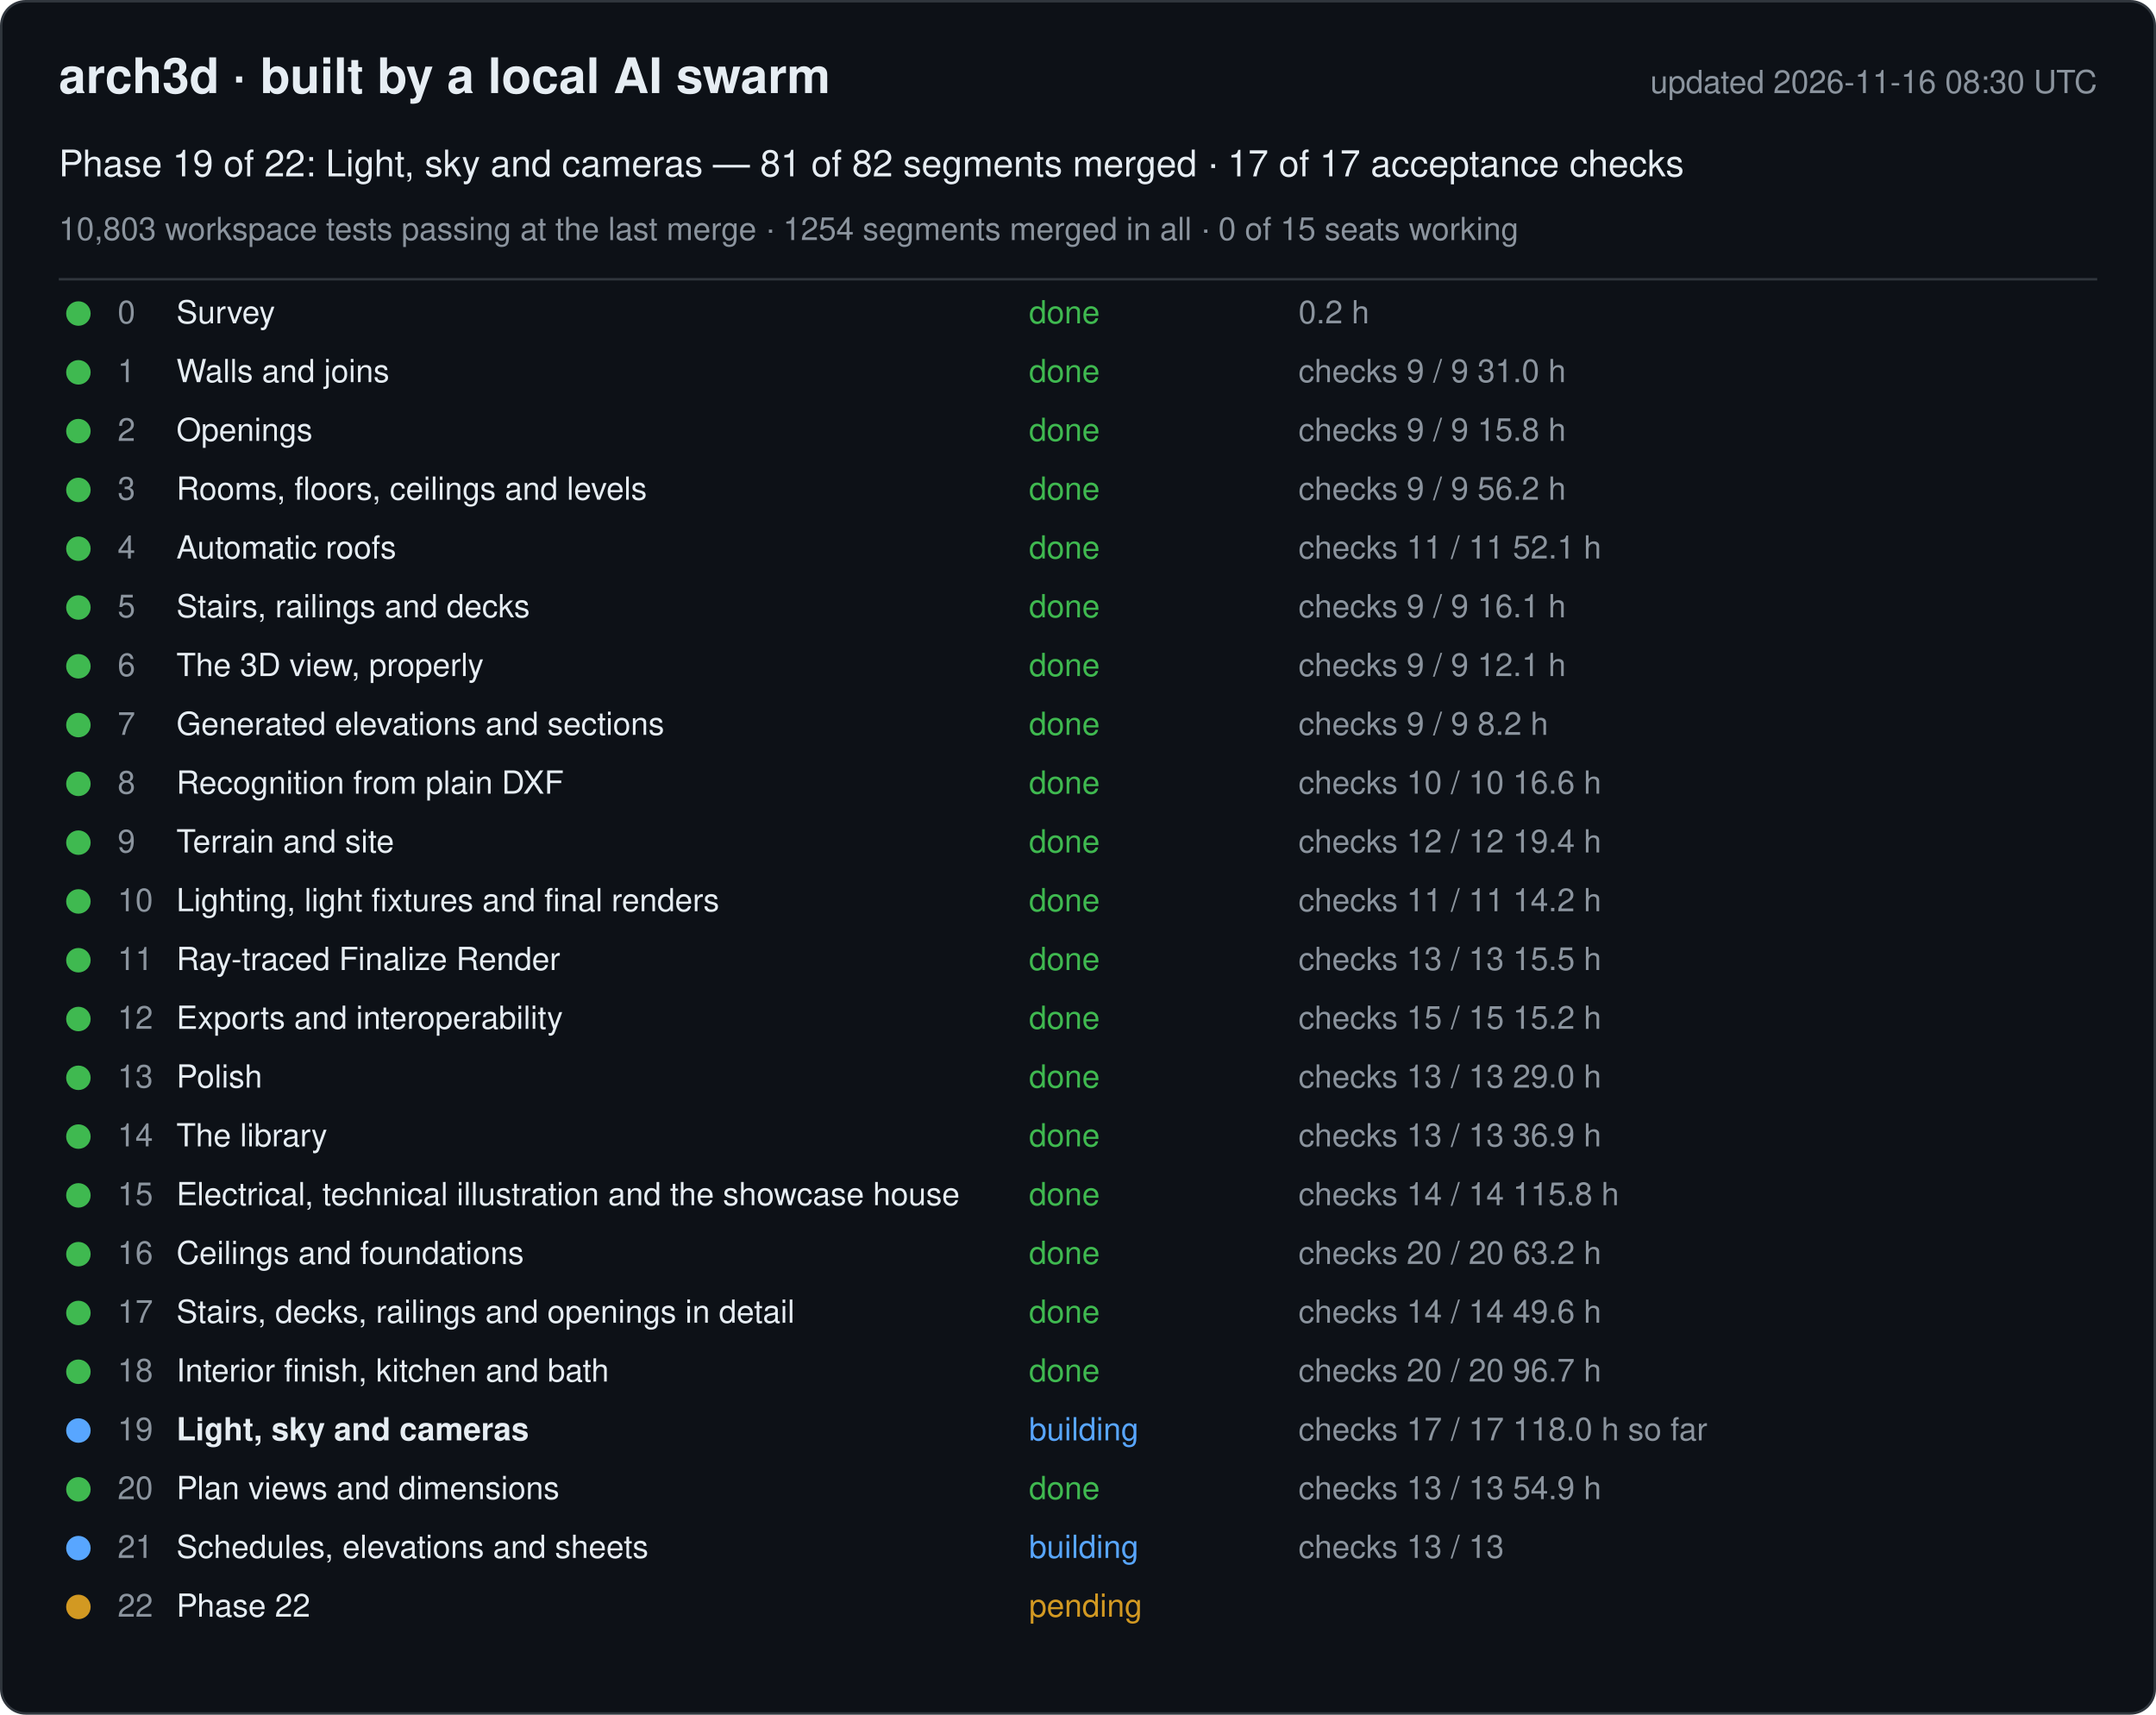
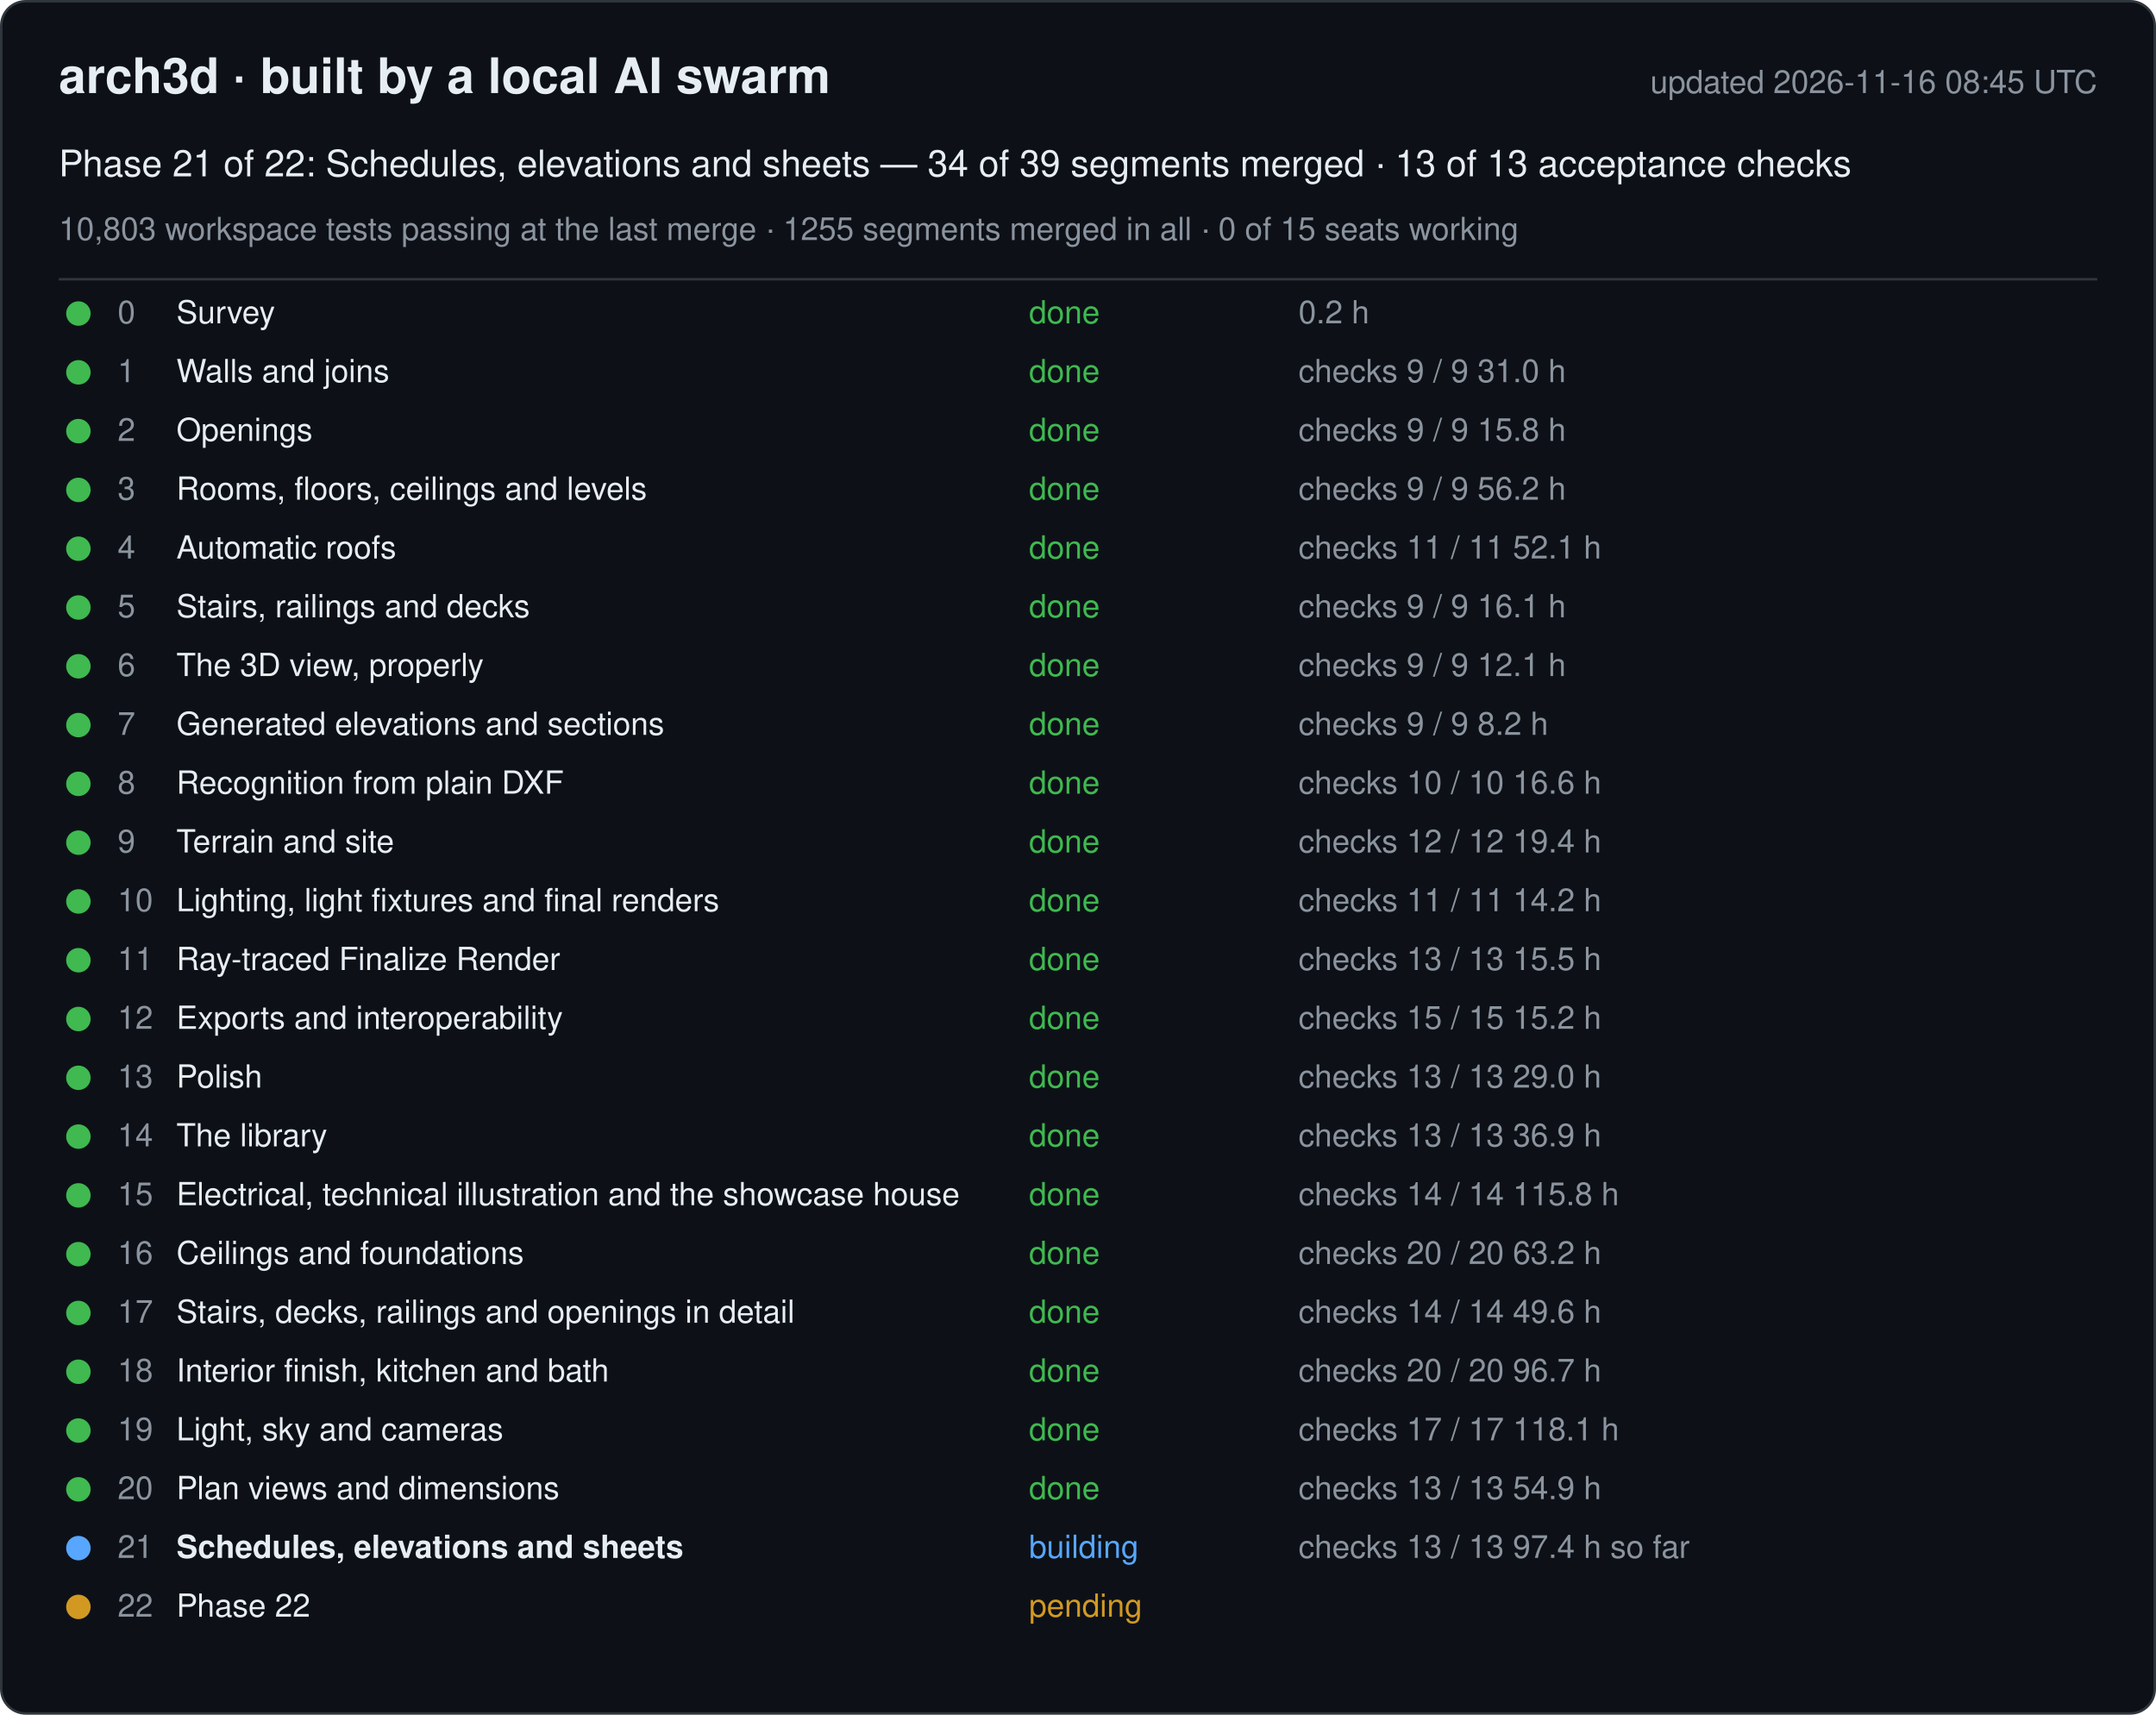
<svg xmlns="http://www.w3.org/2000/svg" width="880" height="700" viewBox="0 0 880 700" font-family="-apple-system, Segoe UI, Helvetica, Arial, sans-serif">
  <rect x="0.5" y="0.5" width="879" height="699" rx="10" fill="#0d1117" stroke="#30363d" />
  <text x="24" y="38" font-size="20" font-weight="600" fill="#e6edf3">arch3d · built by a local AI swarm</text>
-   <text x="856" y="38" font-size="13" fill="#8b949e" text-anchor="end">updated 2026-11-16 08:30 UTC</text>
-   <text x="24" y="72" font-size="15" fill="#e6edf3">Phase 19 of 22: Light, sky and cameras — 81 of 82 segments merged · 17 of 17 acceptance checks</text>
-   <text x="24" y="98" font-size="13" fill="#8b949e">10,803 workspace tests passing at the last merge · 1254 segments merged in all · 0 of 15 seats working</text>
+   <text x="856" y="38" font-size="13" fill="#8b949e" text-anchor="end">updated 2026-11-16 08:45 UTC</text>
+   <text x="24" y="72" font-size="15" fill="#e6edf3">Phase 21 of 22: Schedules, elevations and sheets — 34 of 39 segments merged · 13 of 13 acceptance checks</text>
+   <text x="24" y="98" font-size="13" fill="#8b949e">10,803 workspace tests passing at the last merge · 1255 segments merged in all · 0 of 15 seats working</text>
  <line x1="24" y1="114" x2="856" y2="114" stroke="#30363d" />
  <g data-phase="0">
    <circle cx="32" cy="128" r="5" fill="#3fb950" />
    <text x="48" y="132" font-size="13" fill="#8b949e">0</text>
    <text x="72" y="132" font-size="13" fill="#e6edf3">Survey</text>
    <text x="420" y="132" font-size="13" fill="#3fb950">done</text>
    <text x="530" y="132" font-size="13" fill="#8b949e">0.2 h</text>
  </g>
  <g data-phase="1">
    <circle cx="32" cy="152" r="5" fill="#3fb950" />
    <text x="48" y="156" font-size="13" fill="#8b949e">1</text>
    <text x="72" y="156" font-size="13" fill="#e6edf3">Walls and joins</text>
    <text x="420" y="156" font-size="13" fill="#3fb950">done</text>
    <text x="530" y="156" font-size="13" fill="#8b949e">checks 9 / 9   31.0 h</text>
  </g>
  <g data-phase="2">
    <circle cx="32" cy="176" r="5" fill="#3fb950" />
    <text x="48" y="180" font-size="13" fill="#8b949e">2</text>
    <text x="72" y="180" font-size="13" fill="#e6edf3">Openings</text>
    <text x="420" y="180" font-size="13" fill="#3fb950">done</text>
    <text x="530" y="180" font-size="13" fill="#8b949e">checks 9 / 9   15.8 h</text>
  </g>
  <g data-phase="3">
    <circle cx="32" cy="200" r="5" fill="#3fb950" />
    <text x="48" y="204" font-size="13" fill="#8b949e">3</text>
    <text x="72" y="204" font-size="13" fill="#e6edf3">Rooms, floors, ceilings and levels</text>
    <text x="420" y="204" font-size="13" fill="#3fb950">done</text>
    <text x="530" y="204" font-size="13" fill="#8b949e">checks 9 / 9   56.2 h</text>
  </g>
  <g data-phase="4">
    <circle cx="32" cy="224" r="5" fill="#3fb950" />
    <text x="48" y="228" font-size="13" fill="#8b949e">4</text>
    <text x="72" y="228" font-size="13" fill="#e6edf3">Automatic roofs</text>
    <text x="420" y="228" font-size="13" fill="#3fb950">done</text>
    <text x="530" y="228" font-size="13" fill="#8b949e">checks 11 / 11   52.1 h</text>
  </g>
  <g data-phase="5">
    <circle cx="32" cy="248" r="5" fill="#3fb950" />
    <text x="48" y="252" font-size="13" fill="#8b949e">5</text>
    <text x="72" y="252" font-size="13" fill="#e6edf3">Stairs, railings and decks</text>
    <text x="420" y="252" font-size="13" fill="#3fb950">done</text>
    <text x="530" y="252" font-size="13" fill="#8b949e">checks 9 / 9   16.1 h</text>
  </g>
  <g data-phase="6">
    <circle cx="32" cy="272" r="5" fill="#3fb950" />
    <text x="48" y="276" font-size="13" fill="#8b949e">6</text>
    <text x="72" y="276" font-size="13" fill="#e6edf3">The 3D view, properly</text>
    <text x="420" y="276" font-size="13" fill="#3fb950">done</text>
    <text x="530" y="276" font-size="13" fill="#8b949e">checks 9 / 9   12.1 h</text>
  </g>
  <g data-phase="7">
    <circle cx="32" cy="296" r="5" fill="#3fb950" />
    <text x="48" y="300" font-size="13" fill="#8b949e">7</text>
    <text x="72" y="300" font-size="13" fill="#e6edf3">Generated elevations and sections</text>
    <text x="420" y="300" font-size="13" fill="#3fb950">done</text>
    <text x="530" y="300" font-size="13" fill="#8b949e">checks 9 / 9   8.2 h</text>
  </g>
  <g data-phase="8">
    <circle cx="32" cy="320" r="5" fill="#3fb950" />
    <text x="48" y="324" font-size="13" fill="#8b949e">8</text>
    <text x="72" y="324" font-size="13" fill="#e6edf3">Recognition from plain DXF</text>
    <text x="420" y="324" font-size="13" fill="#3fb950">done</text>
    <text x="530" y="324" font-size="13" fill="#8b949e">checks 10 / 10   16.6 h</text>
  </g>
  <g data-phase="9">
    <circle cx="32" cy="344" r="5" fill="#3fb950" />
    <text x="48" y="348" font-size="13" fill="#8b949e">9</text>
    <text x="72" y="348" font-size="13" fill="#e6edf3">Terrain and site</text>
    <text x="420" y="348" font-size="13" fill="#3fb950">done</text>
    <text x="530" y="348" font-size="13" fill="#8b949e">checks 12 / 12   19.4 h</text>
  </g>
  <g data-phase="10">
    <circle cx="32" cy="368" r="5" fill="#3fb950" />
    <text x="48" y="372" font-size="13" fill="#8b949e">10</text>
    <text x="72" y="372" font-size="13" fill="#e6edf3">Lighting, light fixtures and final renders</text>
    <text x="420" y="372" font-size="13" fill="#3fb950">done</text>
    <text x="530" y="372" font-size="13" fill="#8b949e">checks 11 / 11   14.2 h</text>
  </g>
  <g data-phase="11">
    <circle cx="32" cy="392" r="5" fill="#3fb950" />
    <text x="48" y="396" font-size="13" fill="#8b949e">11</text>
    <text x="72" y="396" font-size="13" fill="#e6edf3">Ray-traced Finalize Render</text>
    <text x="420" y="396" font-size="13" fill="#3fb950">done</text>
    <text x="530" y="396" font-size="13" fill="#8b949e">checks 13 / 13   15.5 h</text>
  </g>
  <g data-phase="12">
    <circle cx="32" cy="416" r="5" fill="#3fb950" />
    <text x="48" y="420" font-size="13" fill="#8b949e">12</text>
    <text x="72" y="420" font-size="13" fill="#e6edf3">Exports and interoperability</text>
    <text x="420" y="420" font-size="13" fill="#3fb950">done</text>
    <text x="530" y="420" font-size="13" fill="#8b949e">checks 15 / 15   15.2 h</text>
  </g>
  <g data-phase="13">
    <circle cx="32" cy="440" r="5" fill="#3fb950" />
    <text x="48" y="444" font-size="13" fill="#8b949e">13</text>
    <text x="72" y="444" font-size="13" fill="#e6edf3">Polish</text>
    <text x="420" y="444" font-size="13" fill="#3fb950">done</text>
    <text x="530" y="444" font-size="13" fill="#8b949e">checks 13 / 13   29.0 h</text>
  </g>
  <g data-phase="14">
    <circle cx="32" cy="464" r="5" fill="#3fb950" />
    <text x="48" y="468" font-size="13" fill="#8b949e">14</text>
    <text x="72" y="468" font-size="13" fill="#e6edf3">The library</text>
    <text x="420" y="468" font-size="13" fill="#3fb950">done</text>
    <text x="530" y="468" font-size="13" fill="#8b949e">checks 13 / 13   36.9 h</text>
  </g>
  <g data-phase="15">
    <circle cx="32" cy="488" r="5" fill="#3fb950" />
    <text x="48" y="492" font-size="13" fill="#8b949e">15</text>
    <text x="72" y="492" font-size="13" fill="#e6edf3">Electrical, technical illustration and the showcase house</text>
    <text x="420" y="492" font-size="13" fill="#3fb950">done</text>
    <text x="530" y="492" font-size="13" fill="#8b949e">checks 14 / 14   115.8 h</text>
  </g>
  <g data-phase="16">
    <circle cx="32" cy="512" r="5" fill="#3fb950" />
    <text x="48" y="516" font-size="13" fill="#8b949e">16</text>
    <text x="72" y="516" font-size="13" fill="#e6edf3">Ceilings and foundations</text>
    <text x="420" y="516" font-size="13" fill="#3fb950">done</text>
    <text x="530" y="516" font-size="13" fill="#8b949e">checks 20 / 20   63.2 h</text>
  </g>
  <g data-phase="17">
    <circle cx="32" cy="536" r="5" fill="#3fb950" />
    <text x="48" y="540" font-size="13" fill="#8b949e">17</text>
    <text x="72" y="540" font-size="13" fill="#e6edf3">Stairs, decks, railings and openings in detail</text>
    <text x="420" y="540" font-size="13" fill="#3fb950">done</text>
    <text x="530" y="540" font-size="13" fill="#8b949e">checks 14 / 14   49.6 h</text>
  </g>
  <g data-phase="18">
    <circle cx="32" cy="560" r="5" fill="#3fb950" />
    <text x="48" y="564" font-size="13" fill="#8b949e">18</text>
    <text x="72" y="564" font-size="13" fill="#e6edf3">Interior finish, kitchen and bath</text>
    <text x="420" y="564" font-size="13" fill="#3fb950">done</text>
    <text x="530" y="564" font-size="13" fill="#8b949e">checks 20 / 20   96.7 h</text>
  </g>
  <g data-phase="19">
-     <circle cx="32" cy="584" r="5" fill="#58a6ff" />
+     <circle cx="32" cy="584" r="5" fill="#3fb950" />
    <text x="48" y="588" font-size="13" fill="#8b949e">19</text>
-     <text x="72" y="588" font-size="13" fill="#e6edf3" font-weight="600">Light, sky and cameras</text>
-     <text x="420" y="588" font-size="13" fill="#58a6ff">building</text>
-     <text x="530" y="588" font-size="13" fill="#8b949e">checks 17 / 17   118.0 h so far</text>
+     <text x="72" y="588" font-size="13" fill="#e6edf3">Light, sky and cameras</text>
+     <text x="420" y="588" font-size="13" fill="#3fb950">done</text>
+     <text x="530" y="588" font-size="13" fill="#8b949e">checks 17 / 17   118.1 h</text>
  </g>
  <g data-phase="20">
    <circle cx="32" cy="608" r="5" fill="#3fb950" />
    <text x="48" y="612" font-size="13" fill="#8b949e">20</text>
    <text x="72" y="612" font-size="13" fill="#e6edf3">Plan views and dimensions</text>
    <text x="420" y="612" font-size="13" fill="#3fb950">done</text>
    <text x="530" y="612" font-size="13" fill="#8b949e">checks 13 / 13   54.9 h</text>
  </g>
  <g data-phase="21">
    <circle cx="32" cy="632" r="5" fill="#58a6ff" />
    <text x="48" y="636" font-size="13" fill="#8b949e">21</text>
-     <text x="72" y="636" font-size="13" fill="#e6edf3">Schedules, elevations and sheets</text>
+     <text x="72" y="636" font-size="13" fill="#e6edf3" font-weight="600">Schedules, elevations and sheets</text>
    <text x="420" y="636" font-size="13" fill="#58a6ff">building</text>
-     <text x="530" y="636" font-size="13" fill="#8b949e">checks 13 / 13</text>
+     <text x="530" y="636" font-size="13" fill="#8b949e">checks 13 / 13   97.4 h so far</text>
  </g>
  <g data-phase="22">
    <circle cx="32" cy="656" r="5" fill="#d29922" />
    <text x="48" y="660" font-size="13" fill="#8b949e">22</text>
    <text x="72" y="660" font-size="13" fill="#e6edf3">Phase 22</text>
    <text x="420" y="660" font-size="13" fill="#d29922">pending</text>
    <text x="530" y="660" font-size="13" fill="#8b949e" />
  </g>
</svg>
